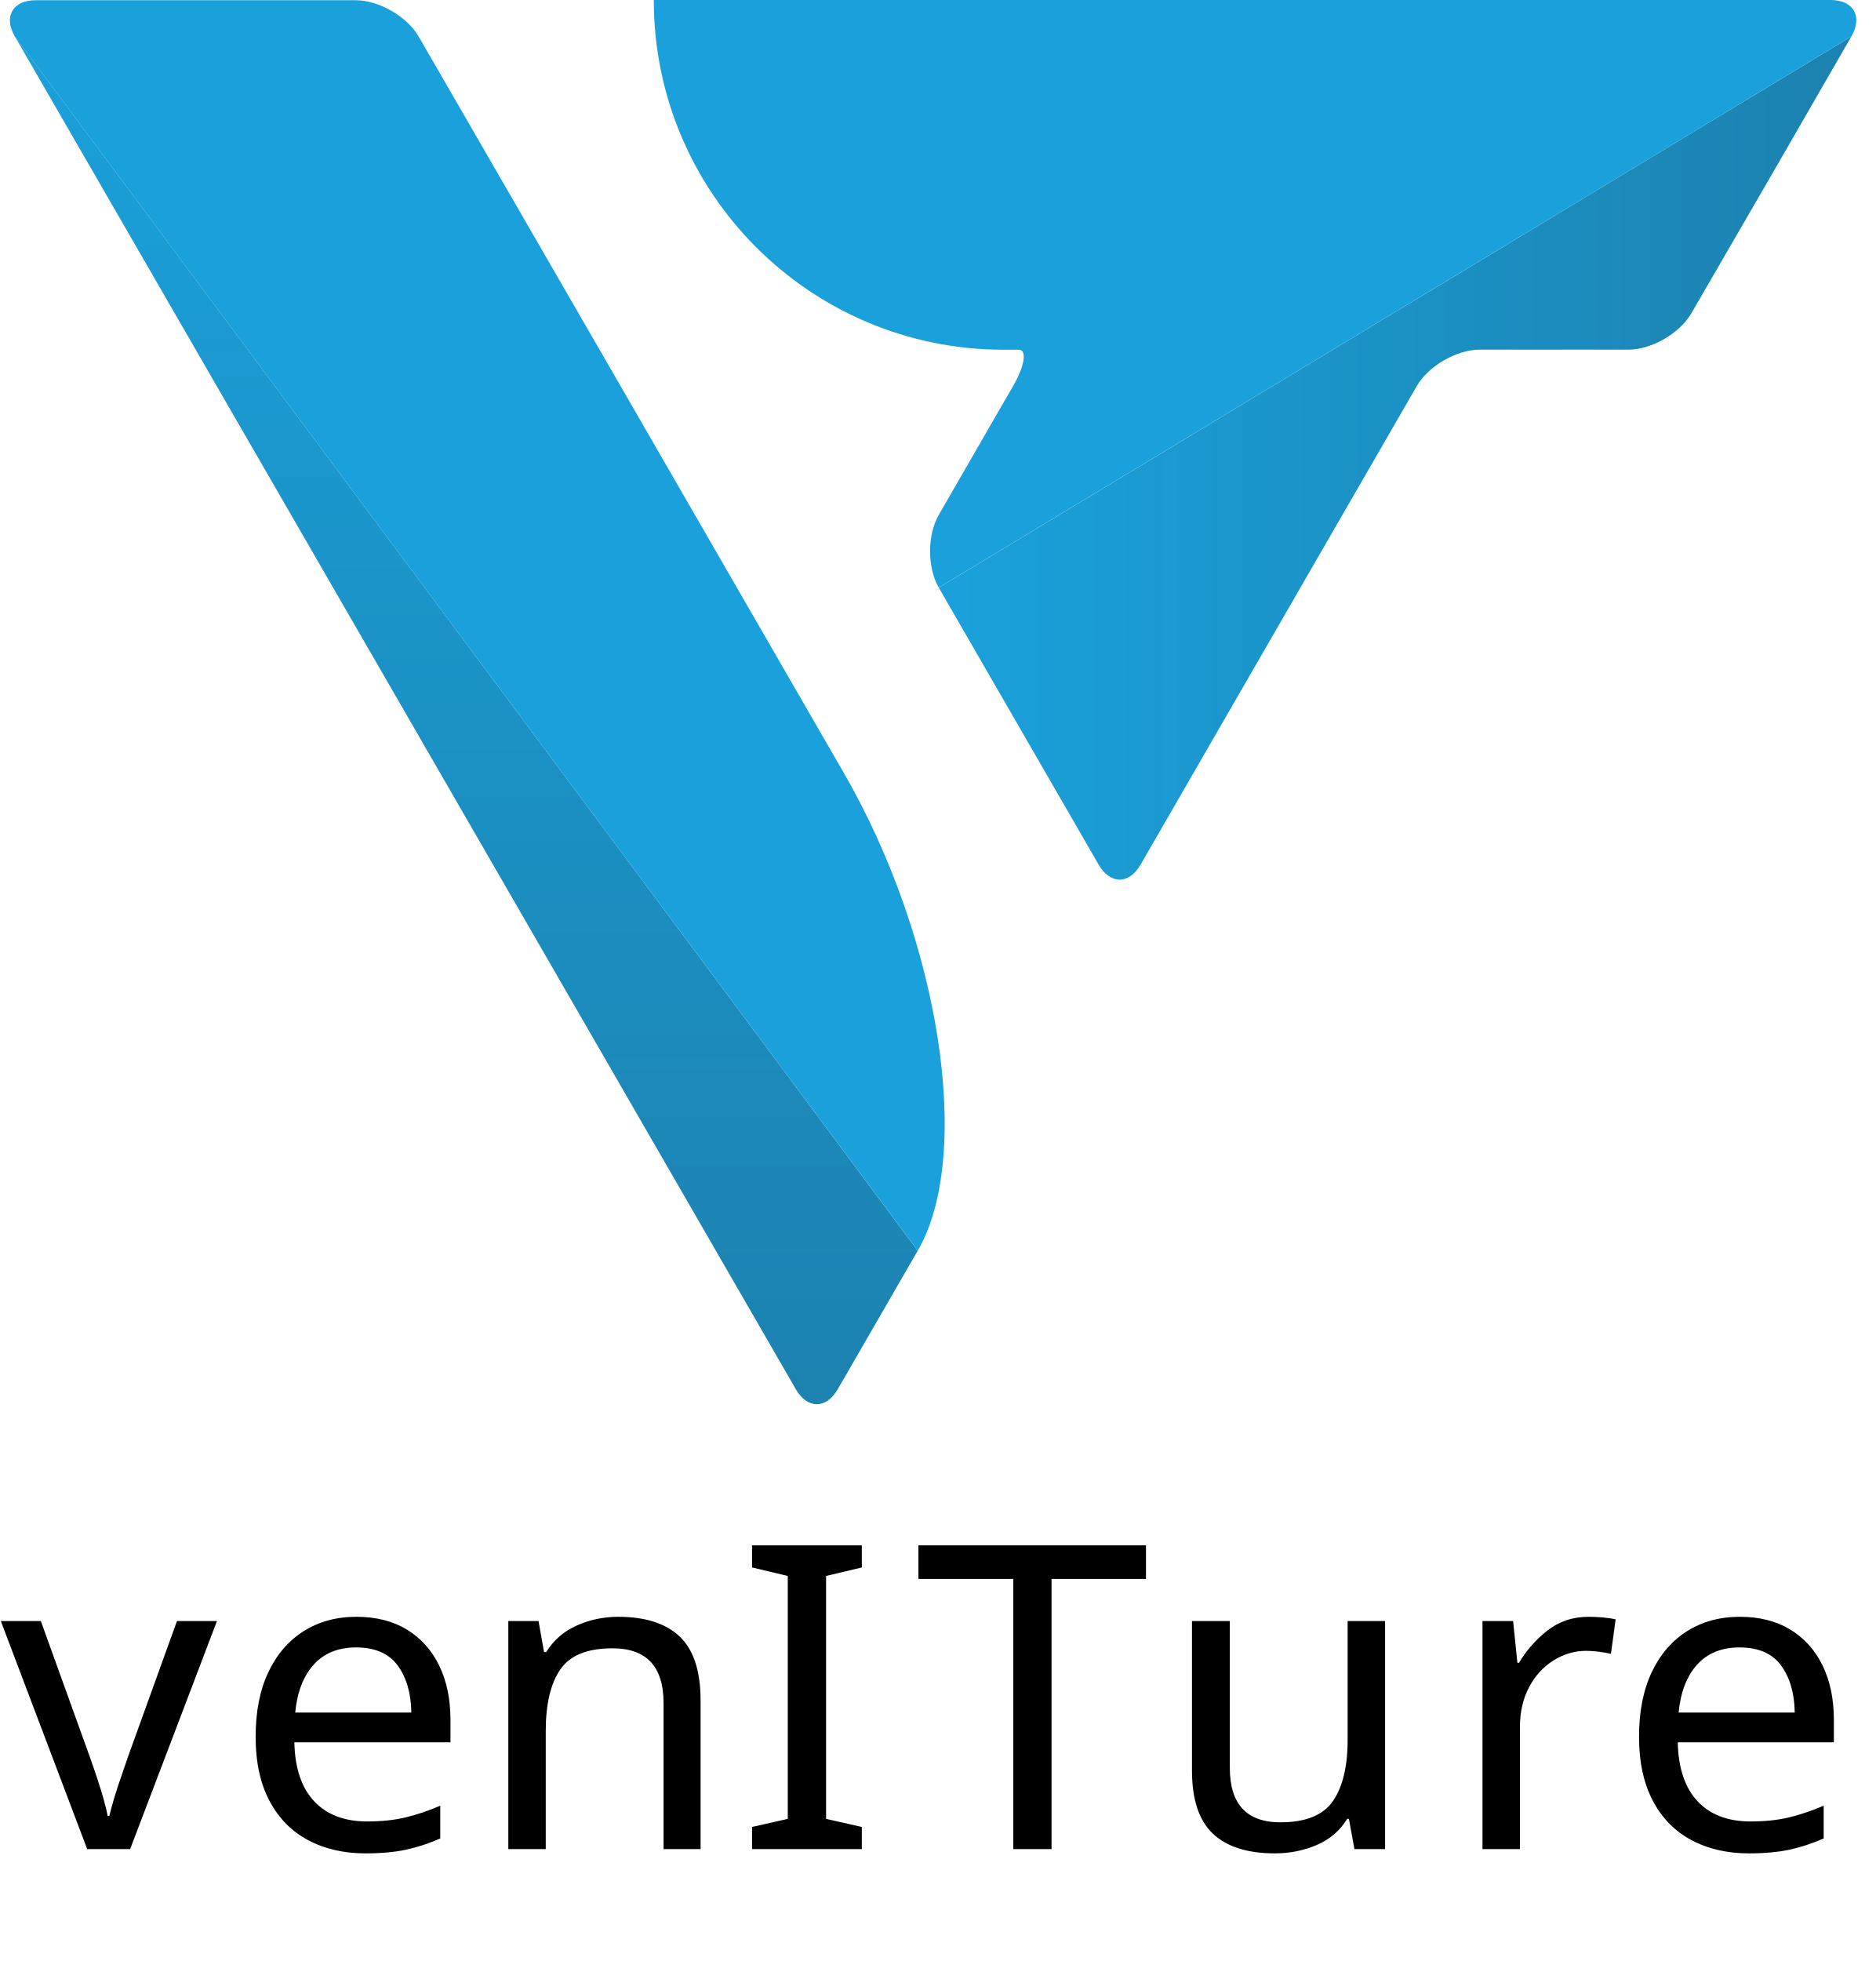
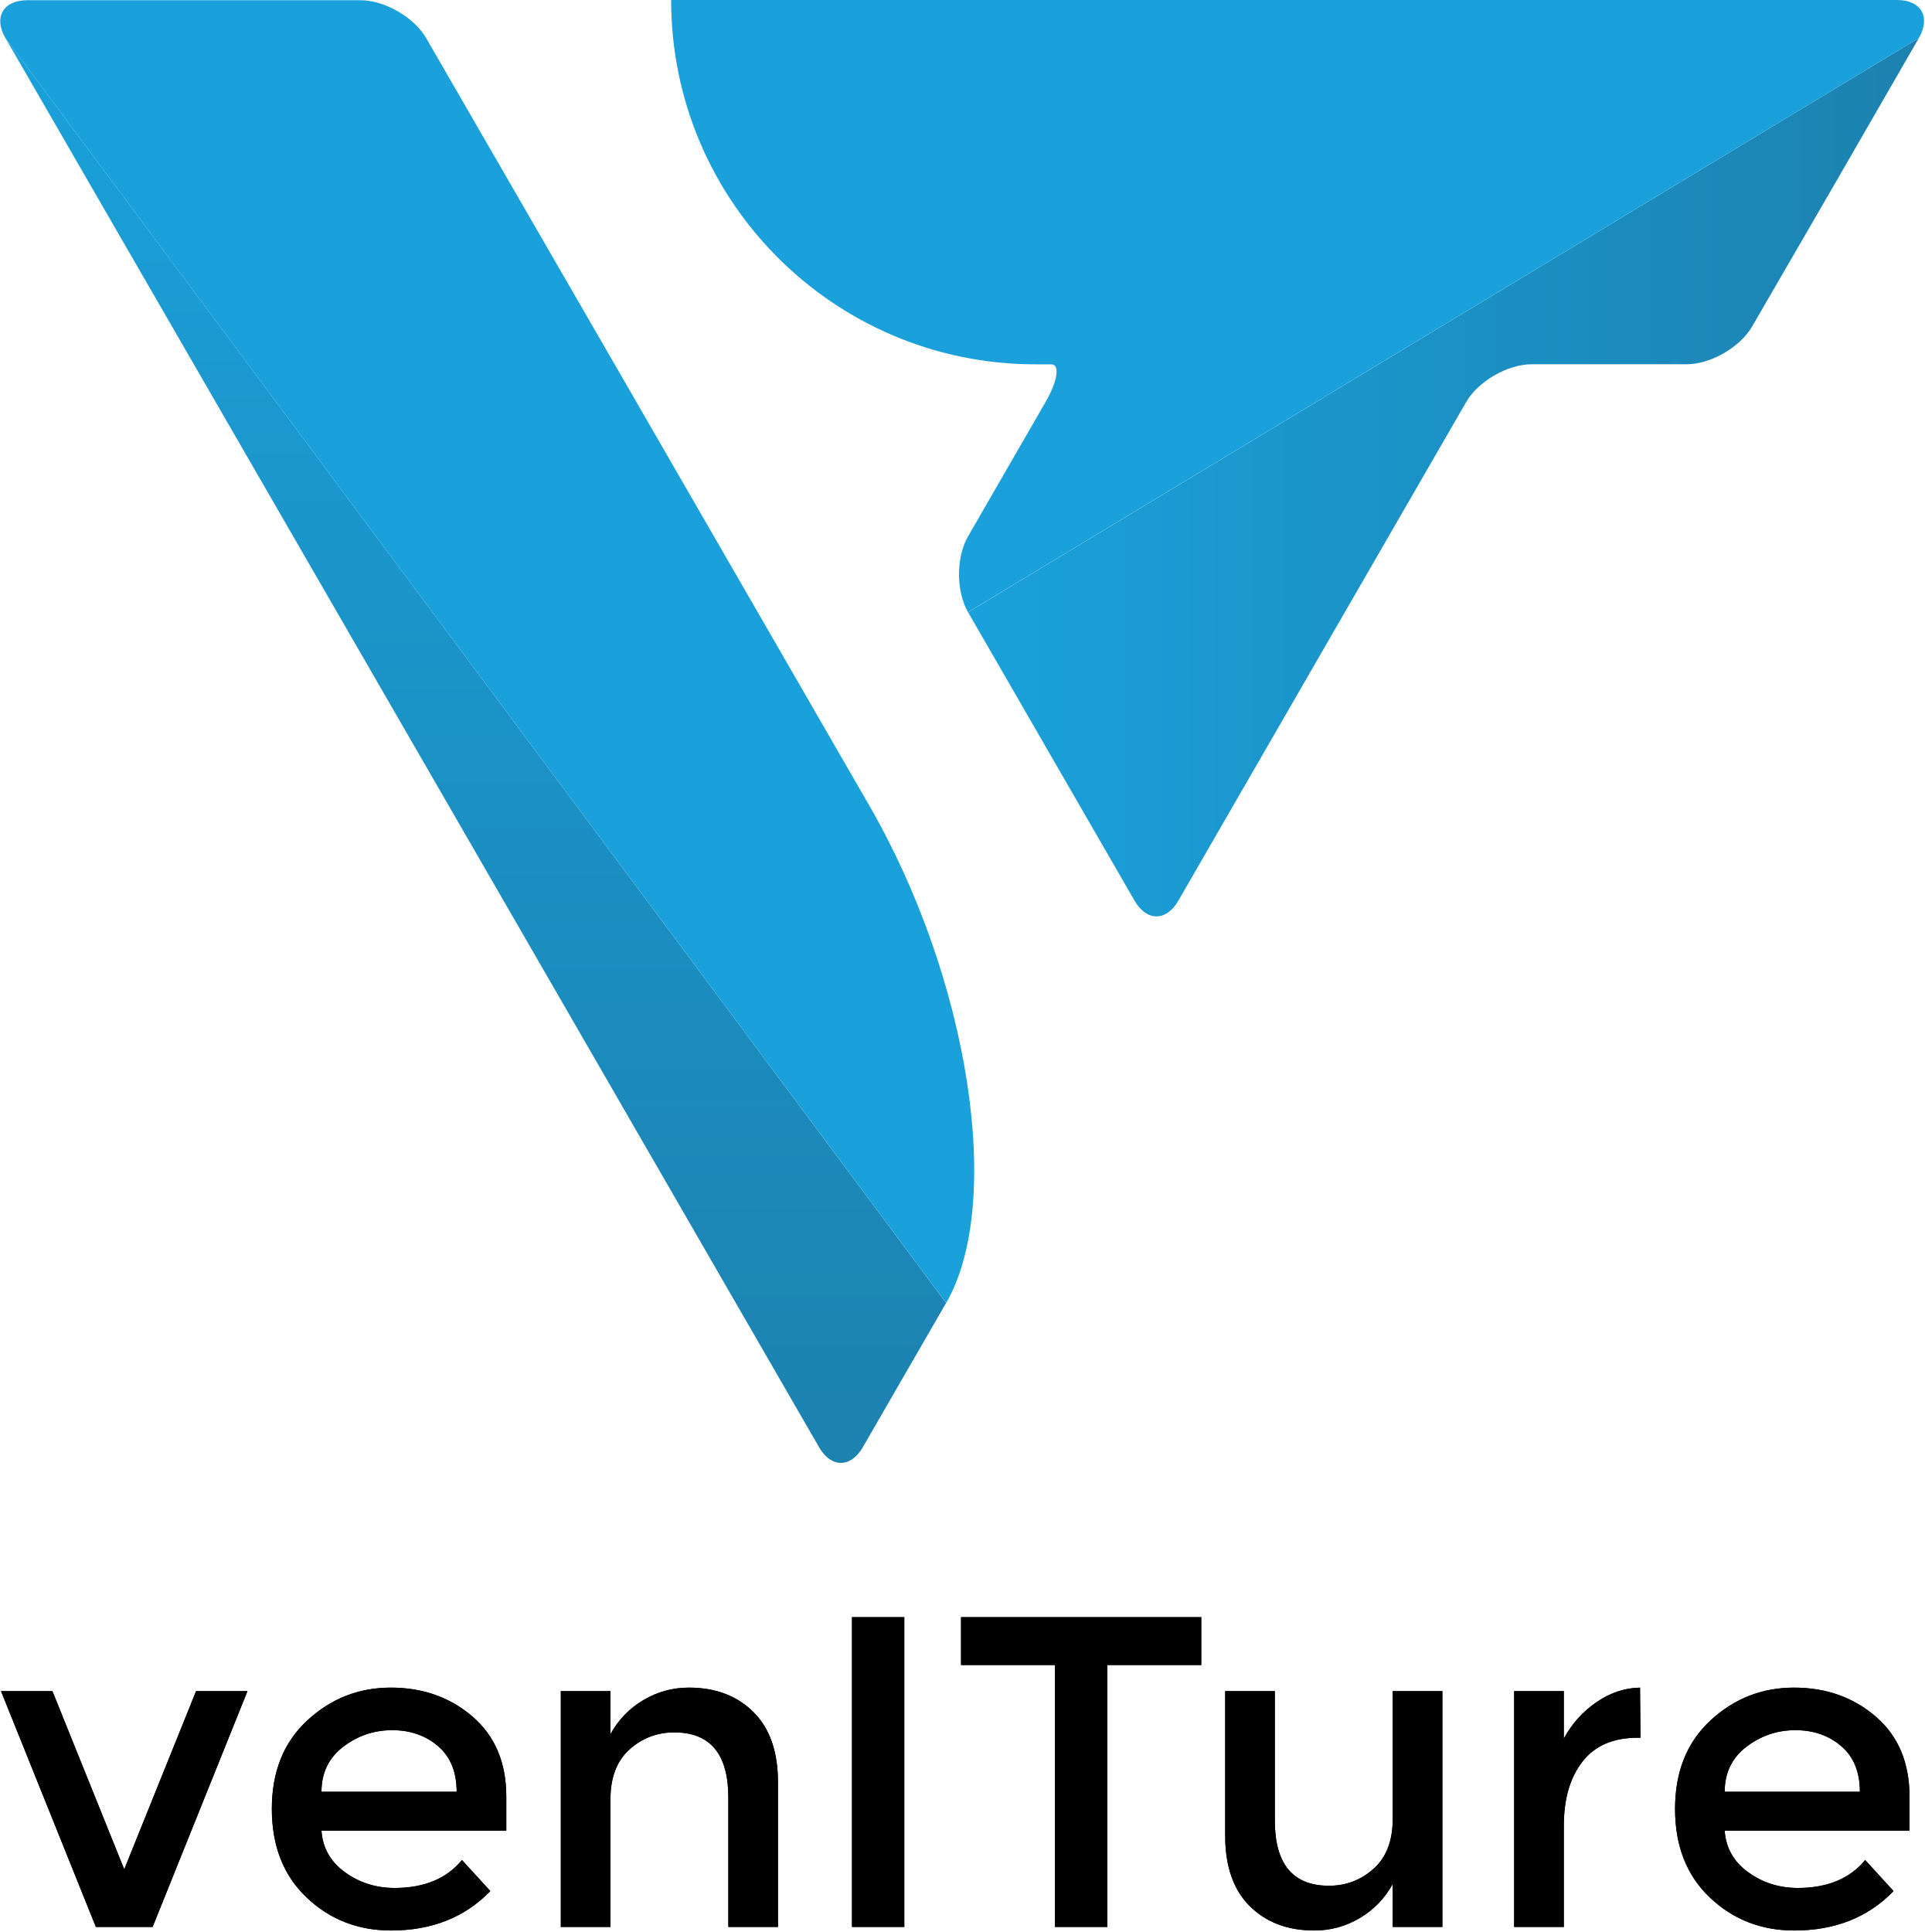
- <svg xmlns="http://www.w3.org/2000/svg" xmlns:xlink="http://www.w3.org/1999/xlink" id="Ebene_1" data-name="Ebene 1" viewBox="0 0 776 811.04">
+ <svg xmlns="http://www.w3.org/2000/svg" xmlns:xlink="http://www.w3.org/1999/xlink" width="764px" height="767px" viewBox="0 0 764 767" version="1.1">
  <defs>
-     <style>.cls-1{fill:url(#linear-gradient);}.cls-2{fill:#1aa1db;}.cls-3{fill:url(#linear-gradient-2);}.cls-4{font-size:175.96px;font-family:Montserrat-Medium, Montserrat;}.cls-5{letter-spacing:-0.02em;}.cls-6{letter-spacing:-0.01em;}.cls-7{letter-spacing:-0.01em;}</style>
-     <linearGradient id="linear-gradient" x1="235.08" y1="572.53" x2="235.08" y2="-11.59" gradientTransform="matrix(1, 0, 0, -1, 0, 598)" gradientUnits="userSpaceOnUse">
-       <stop offset="0" stop-color="#1aa1db" />
-       <stop offset="1" stop-color="#1c82b0" />
+     <linearGradient x1="50.001%" y1="-2.745%" x2="50.001%" y2="100.517%" id="linearGradient-1">
+       <stop stop-color="#1AA1DB" offset="0%" />
+       <stop stop-color="#1C82B0" offset="100%" />
    </linearGradient>
-     <linearGradient id="linear-gradient-2" x1="429.62" y1="382.67" x2="802.7" y2="382.67" xlink:href="#linear-gradient" />
+     <linearGradient x1="-0.22%" y1="97.982%" x2="98.596%" y2="97.982%" id="linearGradient-2">
+       <stop stop-color="#1AA1DB" offset="0%" />
+       <stop stop-color="#1C82B0" offset="100%" />
+     </linearGradient>
+     <path d="M39.063,170 L1.408,76.389 L21.819,76.389 L50.325,147.125 L78.83,76.389 L99.241,76.389 L61.586,170 L39.063,170 Z M202.002,131.817 L128.627,131.817 C129.096,138.621 132.205,144.105 137.953,148.269 C143.701,152.433 150.27,154.516 157.66,154.516 C169.391,154.516 178.306,150.82 184.406,143.43 L195.668,155.747 C185.579,166.188 172.441,171.408 156.252,171.408 C143.114,171.408 131.941,167.038 122.732,158.299 C113.523,149.559 108.919,137.829 108.919,123.107 C108.919,108.385 113.611,96.683 122.996,88.003 C132.381,79.322 143.437,74.982 156.165,74.982 C168.892,74.982 179.714,78.823 188.629,86.507 C197.544,94.191 202.002,104.777 202.002,118.268 L202.002,131.817 Z M128.627,116.332 L182.295,116.332 C182.295,108.473 179.831,102.431 174.904,98.208 C169.977,93.985 163.907,91.874 156.692,91.874 C149.478,91.874 142.997,94.073 137.249,98.472 C131.501,102.871 128.627,108.825 128.627,116.332 Z M243.353,119.324 L243.353,170 L223.645,170 L223.645,76.389 L243.353,76.389 L243.353,93.457 C246.52,87.709 250.89,83.193 256.462,79.908 C262.034,76.624 268.046,74.982 274.498,74.982 C285.055,74.982 293.589,78.208 300.1,84.659 C306.61,91.111 309.866,100.437 309.866,112.637 L309.866,170 L290.158,170 L290.158,118.62 C290.158,101.376 283.002,92.754 268.691,92.754 C261.887,92.754 255.963,95.012 250.919,99.528 C245.875,104.044 243.353,110.643 243.353,119.324 Z M339.251,47.004 L360.014,47.004 L360.014,170 L339.251,170 L339.251,47.004 Z M440.604,66.008 L440.604,170 L419.841,170 L419.841,66.008 L382.537,66.008 L382.537,47.004 L477.907,47.004 L477.907,66.008 L440.604,66.008 Z M553.922,127.066 L553.922,76.389 L573.63,76.389 L573.63,170 L553.922,170 L553.922,152.932 C550.755,158.68 546.385,163.196 540.813,166.481 C535.241,169.765 529.229,171.408 522.777,171.408 C512.22,171.408 503.686,168.182 497.175,161.73 C490.664,155.278 487.409,145.952 487.409,133.752 L487.409,76.389 L507.117,76.389 L507.117,127.77 C507.117,145.014 514.272,153.636 528.584,153.636 C535.388,153.636 541.312,151.378 546.356,146.861 C551.4,142.345 553.922,135.746 553.922,127.066 Z M651.228,94.865 C641.491,94.865 634.16,98.032 629.233,104.367 C624.306,110.702 621.843,119.206 621.843,129.881 L621.843,170 L602.135,170 L602.135,76.389 L621.843,76.389 L621.843,95.217 C625.01,89.352 629.321,84.542 634.776,80.788 C640.23,77.034 646.008,75.099 652.108,74.982 L652.284,94.865 L651.228,94.865 Z M759.091,131.817 L685.716,131.817 C686.185,138.621 689.294,144.105 695.042,148.269 C700.79,152.433 707.359,154.516 714.75,154.516 C726.48,154.516 735.395,150.82 741.495,143.43 L752.757,155.747 C742.668,166.188 729.53,171.408 713.342,171.408 C700.203,171.408 689.03,167.038 679.821,158.299 C670.613,149.559 666.009,137.829 666.009,123.107 C666.009,108.385 670.701,96.683 680.085,88.003 C689.47,79.322 700.526,74.982 713.254,74.982 C725.982,74.982 736.803,78.823 745.718,86.507 C754.634,94.191 759.091,104.777 759.091,118.268 L759.091,131.817 Z M685.716,116.332 L739.384,116.332 C739.384,108.473 736.921,102.431 731.994,98.208 C727.067,93.985 720.996,91.874 713.782,91.874 C706.567,91.874 700.086,94.073 694.338,98.472 C688.59,102.871 685.716,108.825 685.716,116.332 Z" id="path-3" />
  </defs>
-   <path class="cls-1" d="M209.86,320.7,371.38,600.48h0c4.77,8.25,12.57,8.25,17.34,0h0l12.2-21.13,20.88-36.16L48.35,41Z" transform="translate(-42.19 -25.91)" />
-   <path class="cls-2" d="M299,185.76,215.36,41s0,0,0,0c-4.78-8.25-16.49-15-26-15H57c-9.54,0-13.45,6.77-8.67,15L421.82,543.19c23-39.78,9.21-128.69-30.57-197.58Z" transform="translate(-42.19 -25.91)" />
-   <path class="cls-3" d="M430.5,268.94l66.14,114.58h0c4.78,8.25,12.57,8.25,17.34,0h0l57.14-99,57.15-99c4.78-8.27,16.49-15,26-15h61.53c9.54,0,21.24-6.76,26-15h0L775,98.23,808,41l-377.55,228Z" transform="translate(-42.19 -25.91)" />
-   <path class="cls-2" d="M799.36,25.91H312.63A144.64,144.64,0,0,0,457.27,170.55h6.33c3.49,0,2.44,6.76-2.34,15l-15.38,26.65L430.5,238.87c-4.77,8.27-4.78,21.78,0,30.06L808,41C812.81,32.68,808.9,25.91,799.36,25.91Z" transform="translate(-42.19 -25.91)" />
-   <text class="cls-4" transform="translate(0.35 764.76)">
-     <tspan class="cls-5">v</tspan>
-     <tspan x="95.72" y="0">enI</tspan>
-     <tspan class="cls-6" x="377.79" y="0">T</tspan>
-     <tspan x="478.8" y="0">u</tspan>
-     <tspan class="cls-7" x="597.92" y="0">r</tspan>
-     <tspan x="667.96" y="0">e</tspan>
-   </text>
+   <g id="Page-1" stroke="none" stroke-width="1" fill="none" fill-rule="evenodd">
+     <g id="veniture" transform="translate(-1, 0)">
+       <g id="Group-2" transform="translate(1, 0)">
+         <path d="M163.67,294.79 L325.19,574.57 C329.96,582.82 337.76,582.82 342.53,574.57 L354.73,553.44 L375.61,517.28 L2.16,15.09 L163.67,294.79 Z" id="Path" fill="url(#linearGradient-1)" />
+         <path d="M252.81,159.85 L169.17,15.09 C169.17,15.09 169.17,15.09 169.17,15.09 C164.39,6.84 152.68,0.09 143.17,0.09 L10.81,0.09 C1.27,0.09 -2.64,6.86 2.14,15.09 L375.63,517.28 C398.63,477.5 384.84,388.59 345.06,319.7 L252.81,159.85 Z" id="Path" fill="#1AA1DB" />
+         <path d="M384.31,243.03 L450.45,357.61 C455.23,365.86 463.02,365.86 467.79,357.61 L524.93,258.61 L582.08,159.61 C586.86,151.34 598.57,144.61 608.08,144.61 L669.61,144.61 C679.15,144.61 690.85,137.85 695.61,129.61 L728.81,72.32 L761.81,15.09 L384.26,243.09 L384.31,243.03 Z" id="Path" fill="url(#linearGradient-2)" />
+         <path d="M753.17,0 L266.44,0 C266.44,79.882 331.198,144.64 411.08,144.64 L417.41,144.64 C420.9,144.64 419.85,151.4 415.07,159.64 L399.69,186.29 L384.31,212.96 C379.54,221.23 379.53,234.74 384.31,243.02 L761.81,15.09 C766.62,6.77 762.71,0 753.17,0 Z" id="Path" fill="#1AA1DB" />
+       </g>
+       <g id="Group" transform="translate(0, 595)" fill="#000000">
+         <g id="venITure">
+           <use xlink:href="#path-3" />
+           <use xlink:href="#path-3" />
+         </g>
+       </g>
+     </g>
+   </g>
</svg>
